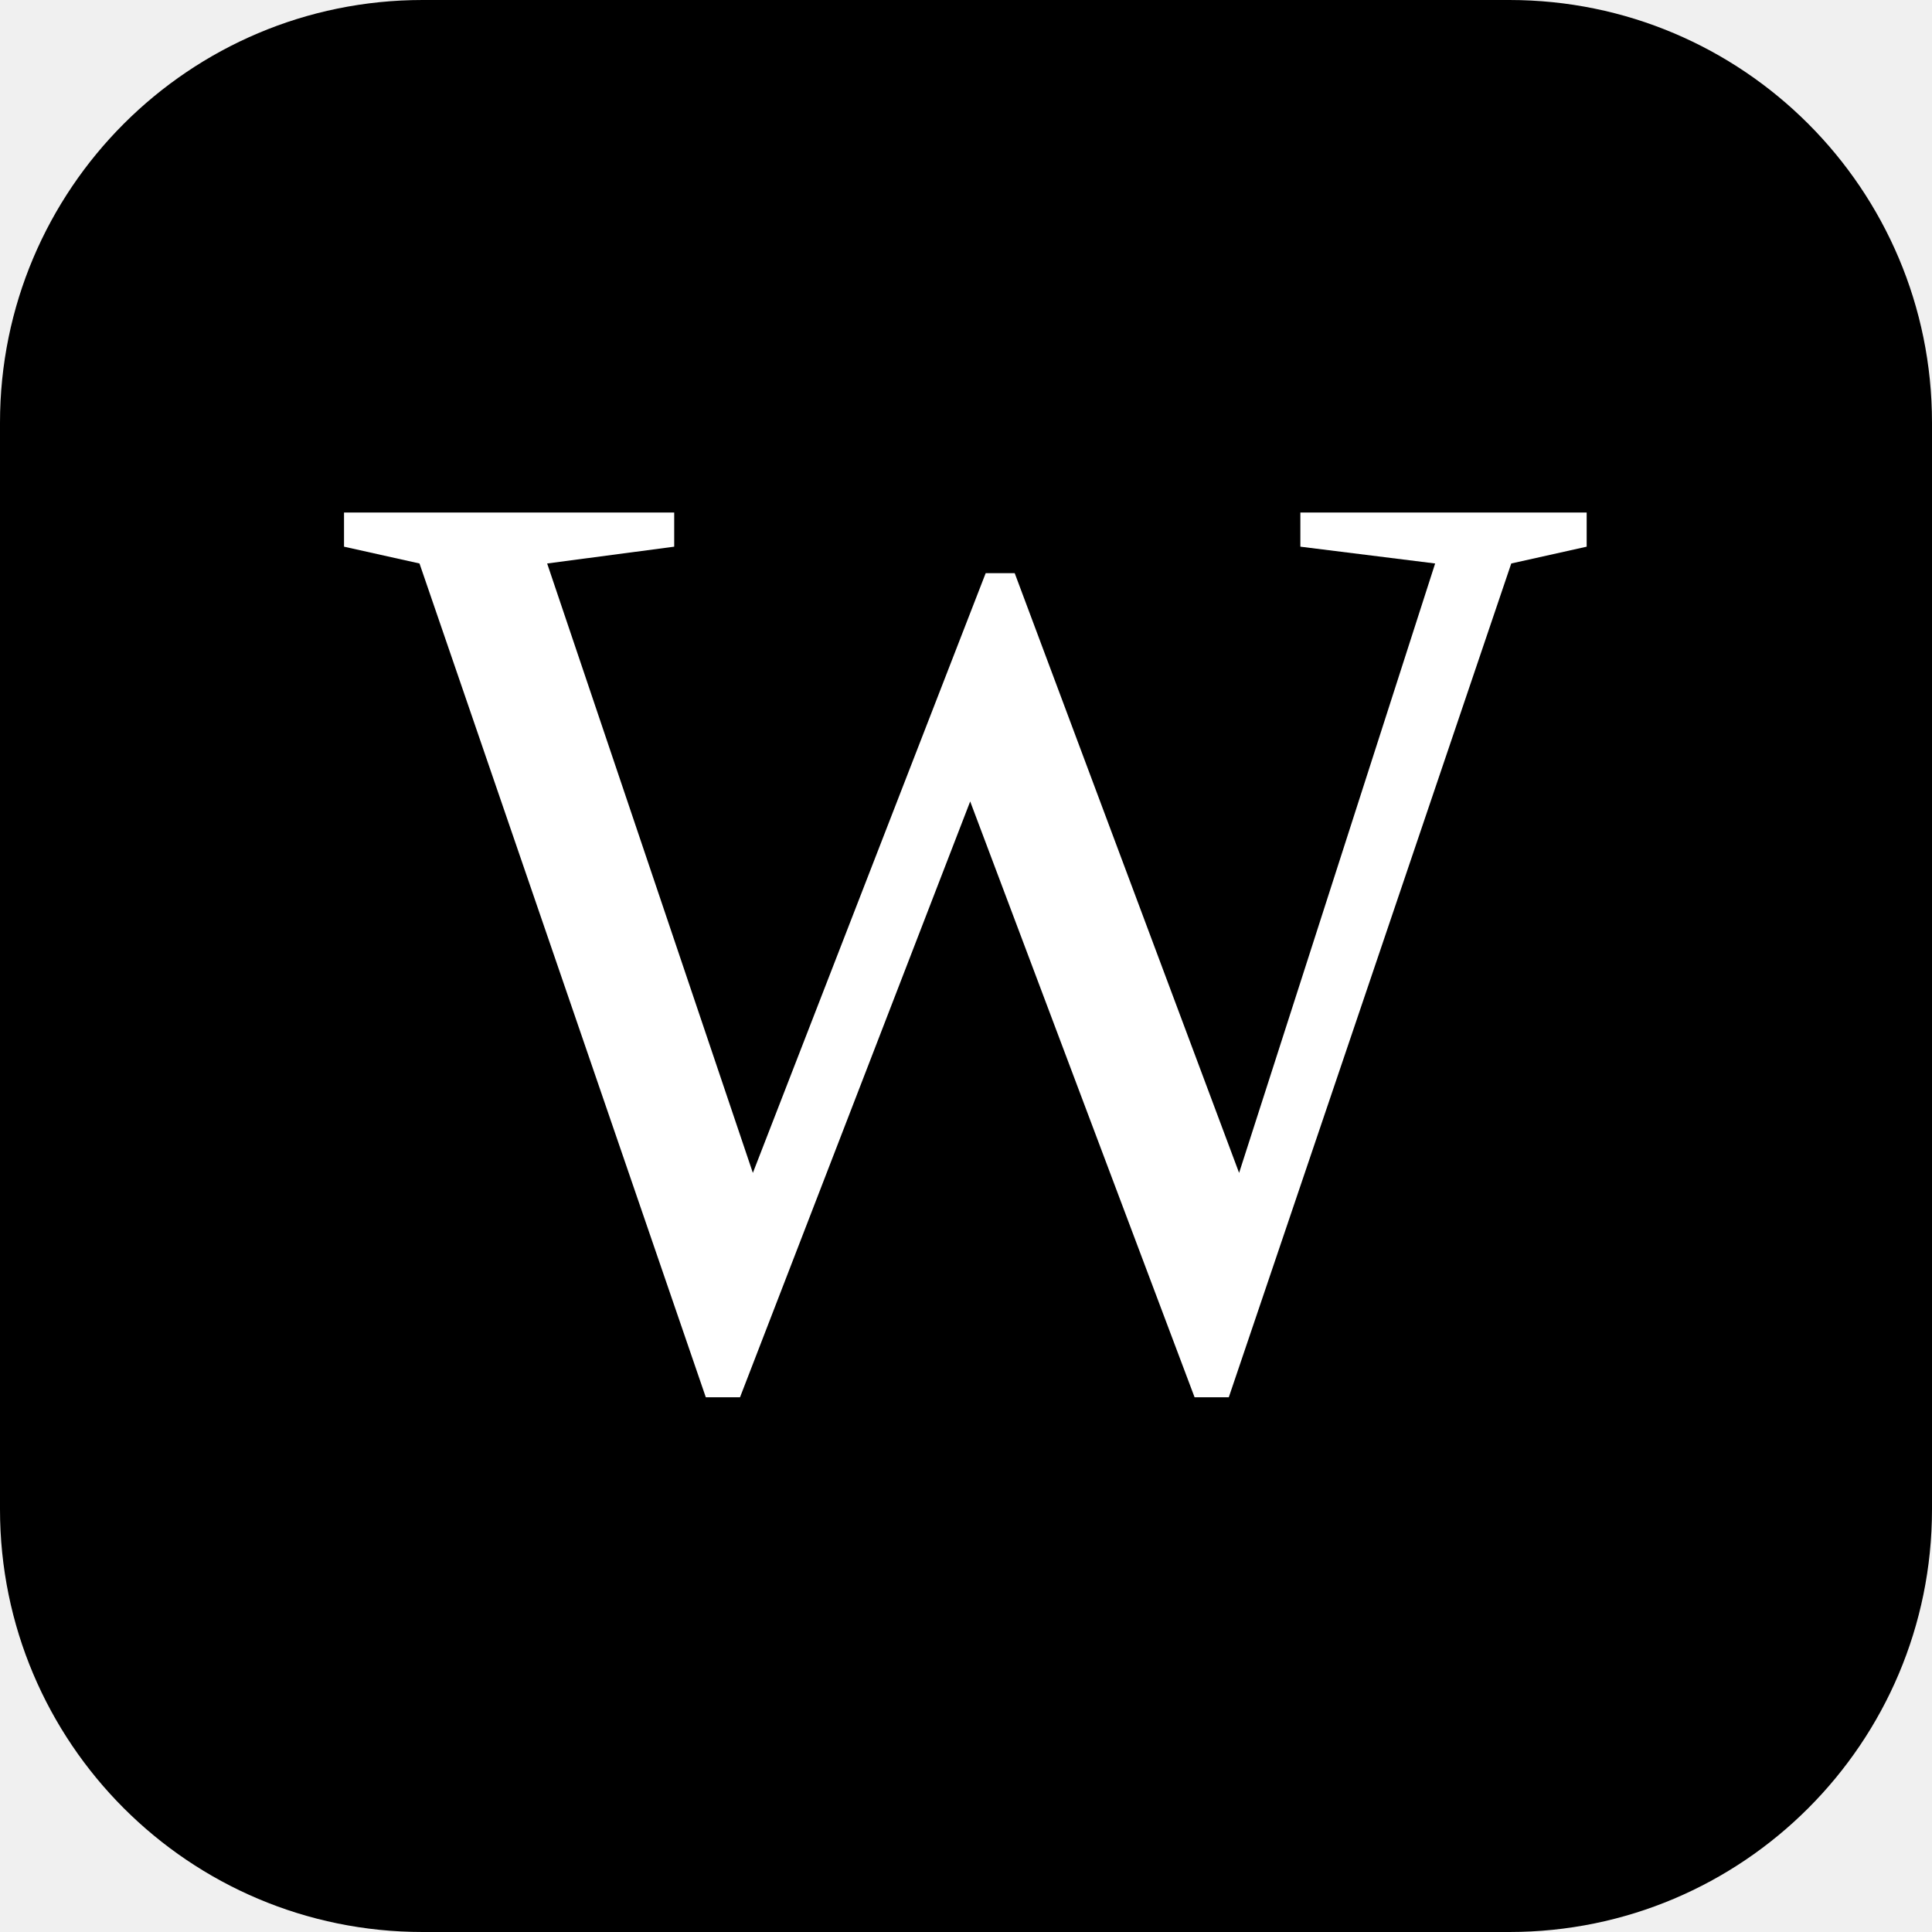
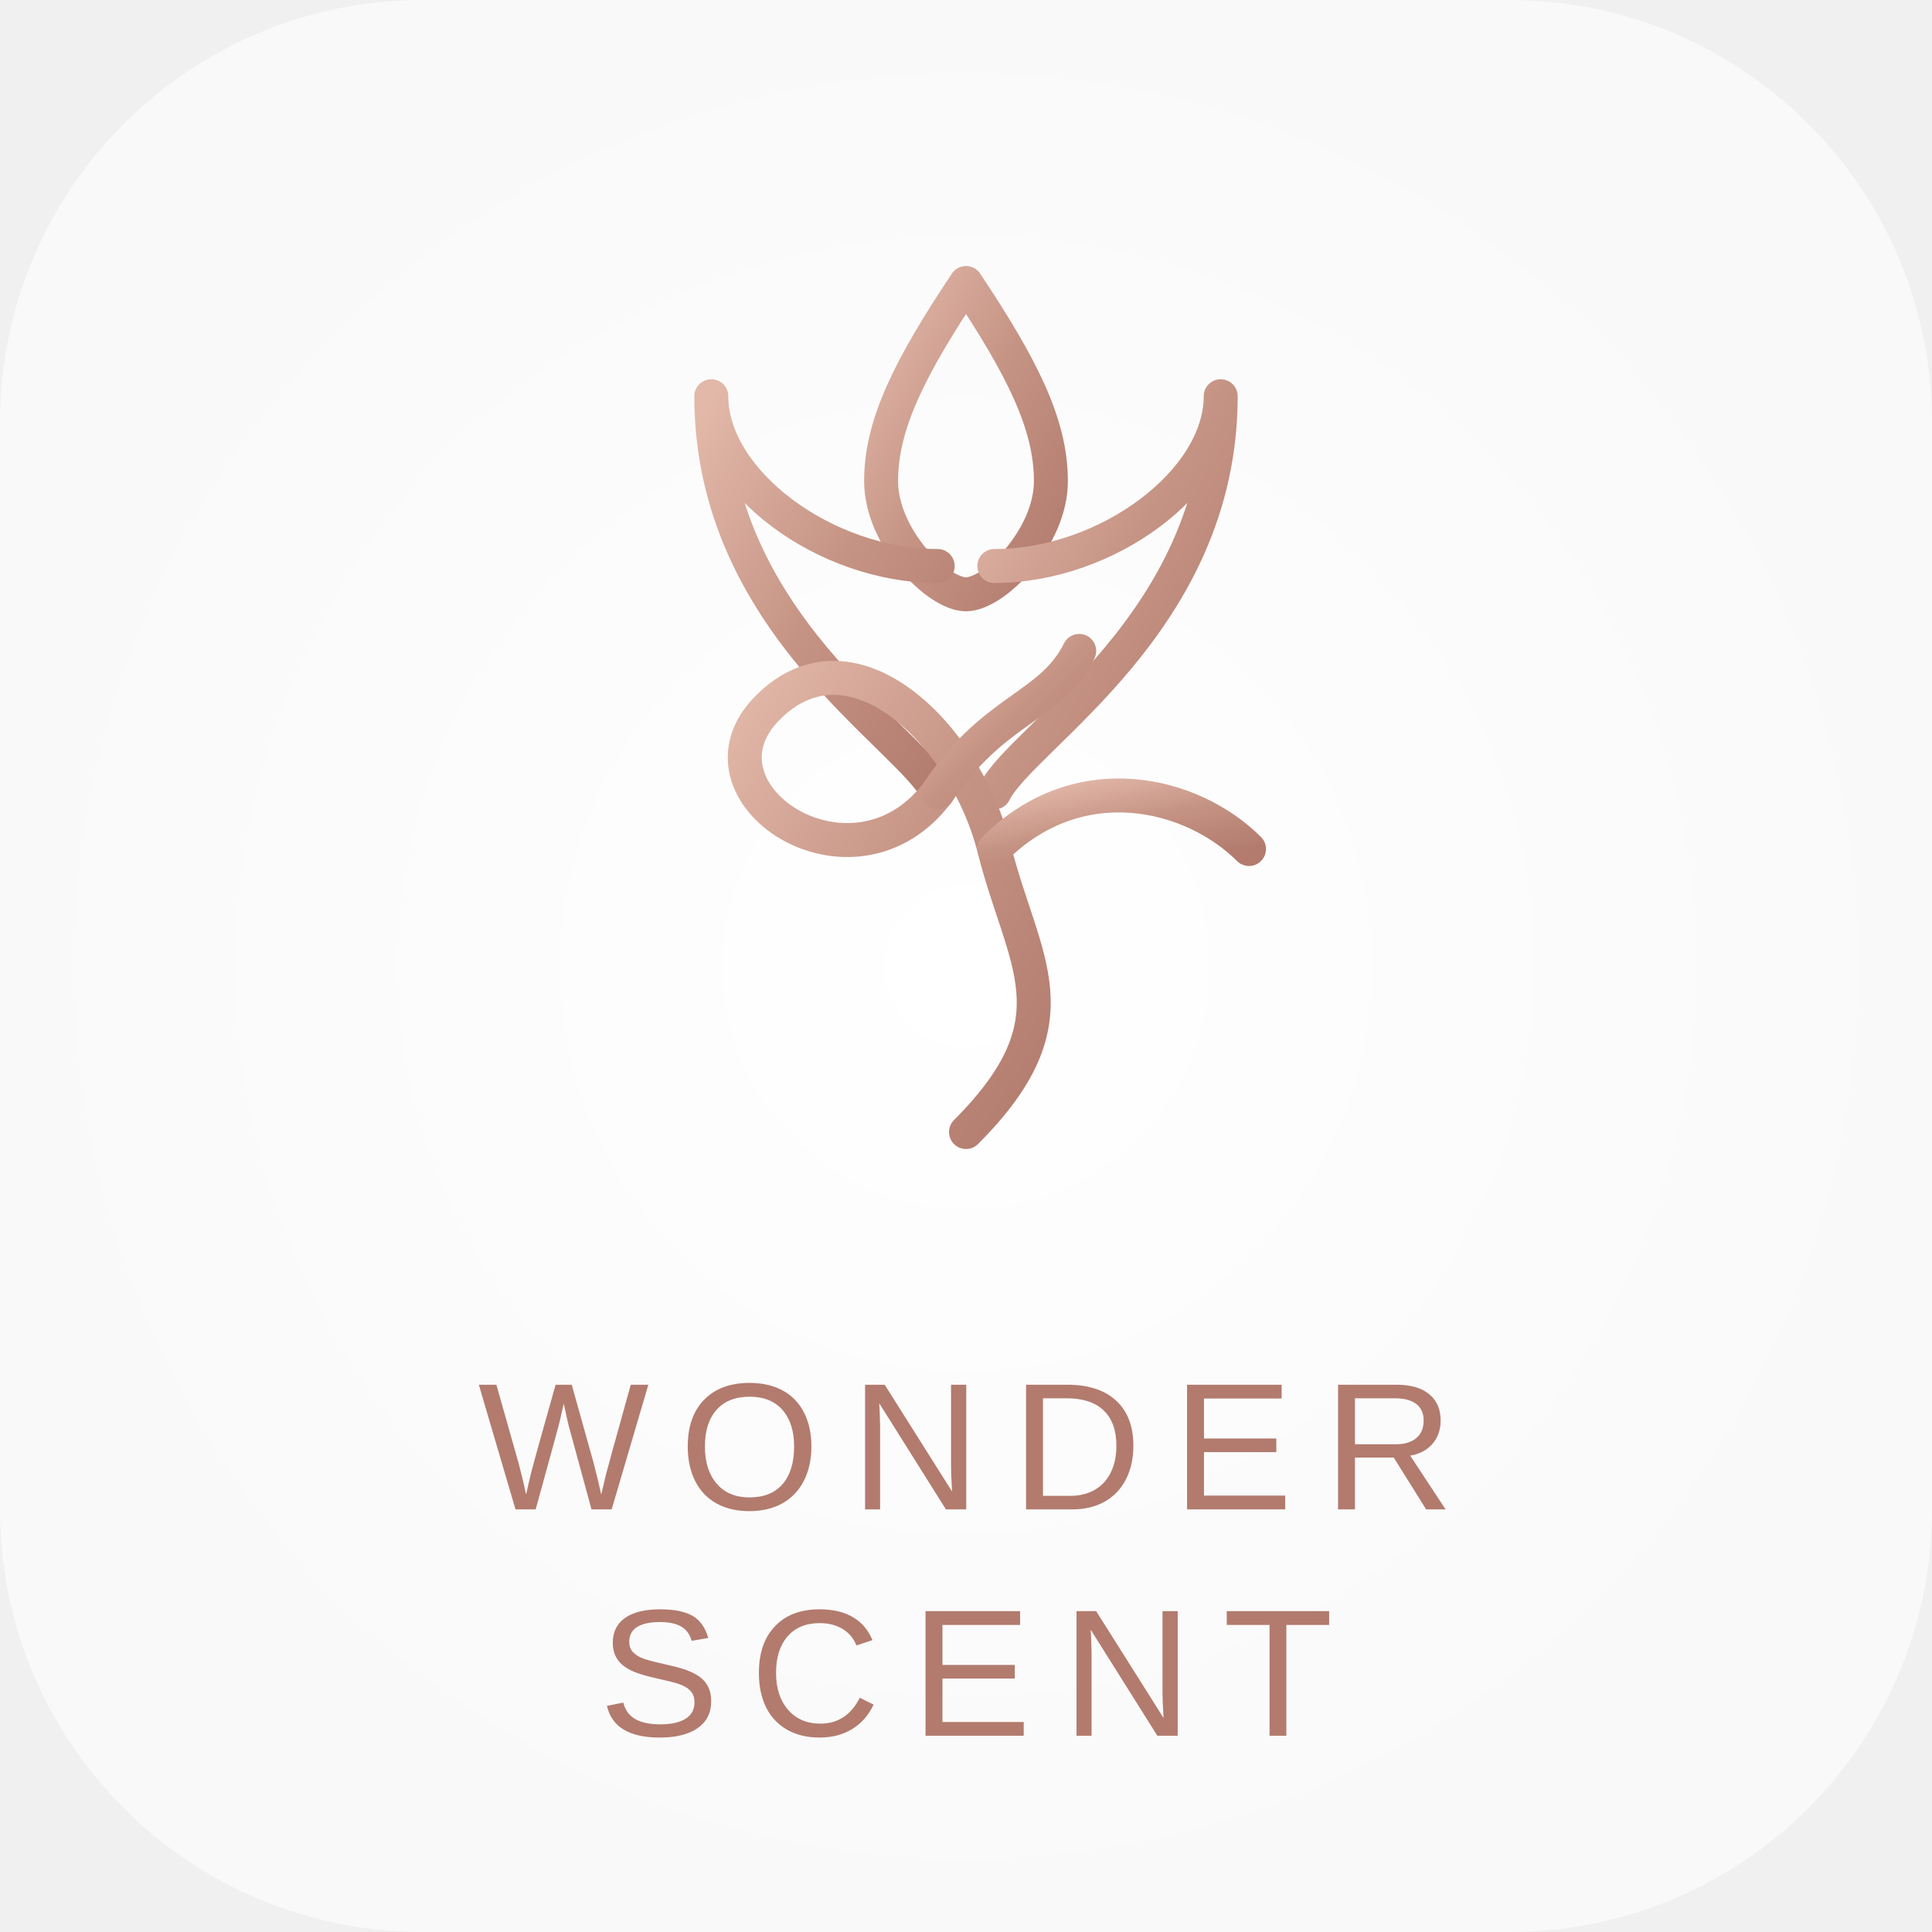
<svg xmlns="http://www.w3.org/2000/svg" viewBox="0 0 512 512">
-   <rect width="512" height="512" rx="112" fill="#000000" />
-   <text x="256" y="365" font-family="ui-serif, Georgia, Cambria, 'Times New Roman', Times, serif" font-size="350" fill="#ffffff" text-anchor="middle" font-weight="normal">W</text>
+   <defs>
+     <linearGradient id="roseGold" x1="0%" y1="0%" x2="100%" y2="100%">
+       <stop offset="0%" stop-color="#E2B8A9" />
+       <stop offset="50%" stop-color="#C59384" />
+       <stop offset="100%" stop-color="#B27B6E" />
+     </linearGradient>
+     <radialGradient id="bgGlow" cx="50%" cy="50%" r="50%">
+       <stop offset="0%" stop-color="#FFFFFF" />
+       <stop offset="100%" stop-color="#F9F9F9" />
+     </radialGradient>
+   </defs>
+   <rect width="512" height="512" rx="112" fill="url(#bgGlow)" />
+   <g transform="translate(256, 180) scale(1.5)" fill="none" stroke="url(#roseGold)" stroke-width="6" stroke-linecap="round" stroke-linejoin="round">
+     <path d="M 0 -70 C 10 -55, 15 -45, 15 -35 C 15 -25, 5 -15, 0 -15 C -5 -15, -15 -25, -15 -35 C -15 -45, -10 -55, 0 -70 Z" />
+     <path d="M -5 -20 C -25 -20, -45 -35, -45 -50 C -45 -10, -10 10, -5 20" />
+     <path d="M 5 -20 C 25 -20, 45 -35, 45 -50 C 45 -10, 10 10, 5 20" />
+     <path d="M -5 20 C -20 40, -50 20, -35 5 C -20 -10, 0 10, 5 30 C 10 50, 20 60, 0 80" />
+     <path d="M 5 30 C 20 15, 40 20, 50 30" />
+     <path d="M -5 20 C 5 5, 15 5, 20 -5" />
+   </g>
+   <text x="256" y="400" font-family="Montserrat, 'Helvetica Neue', Arial, sans-serif" font-size="48" font-weight="500" letter-spacing="8" fill="#B27B6E" text-anchor="middle">WONDER</text>
+   <text x="256" y="460" font-family="Montserrat, 'Helvetica Neue', Arial, sans-serif" font-size="48" font-weight="500" letter-spacing="8" fill="#B27B6E" text-anchor="middle">SCENT</text>
</svg>
